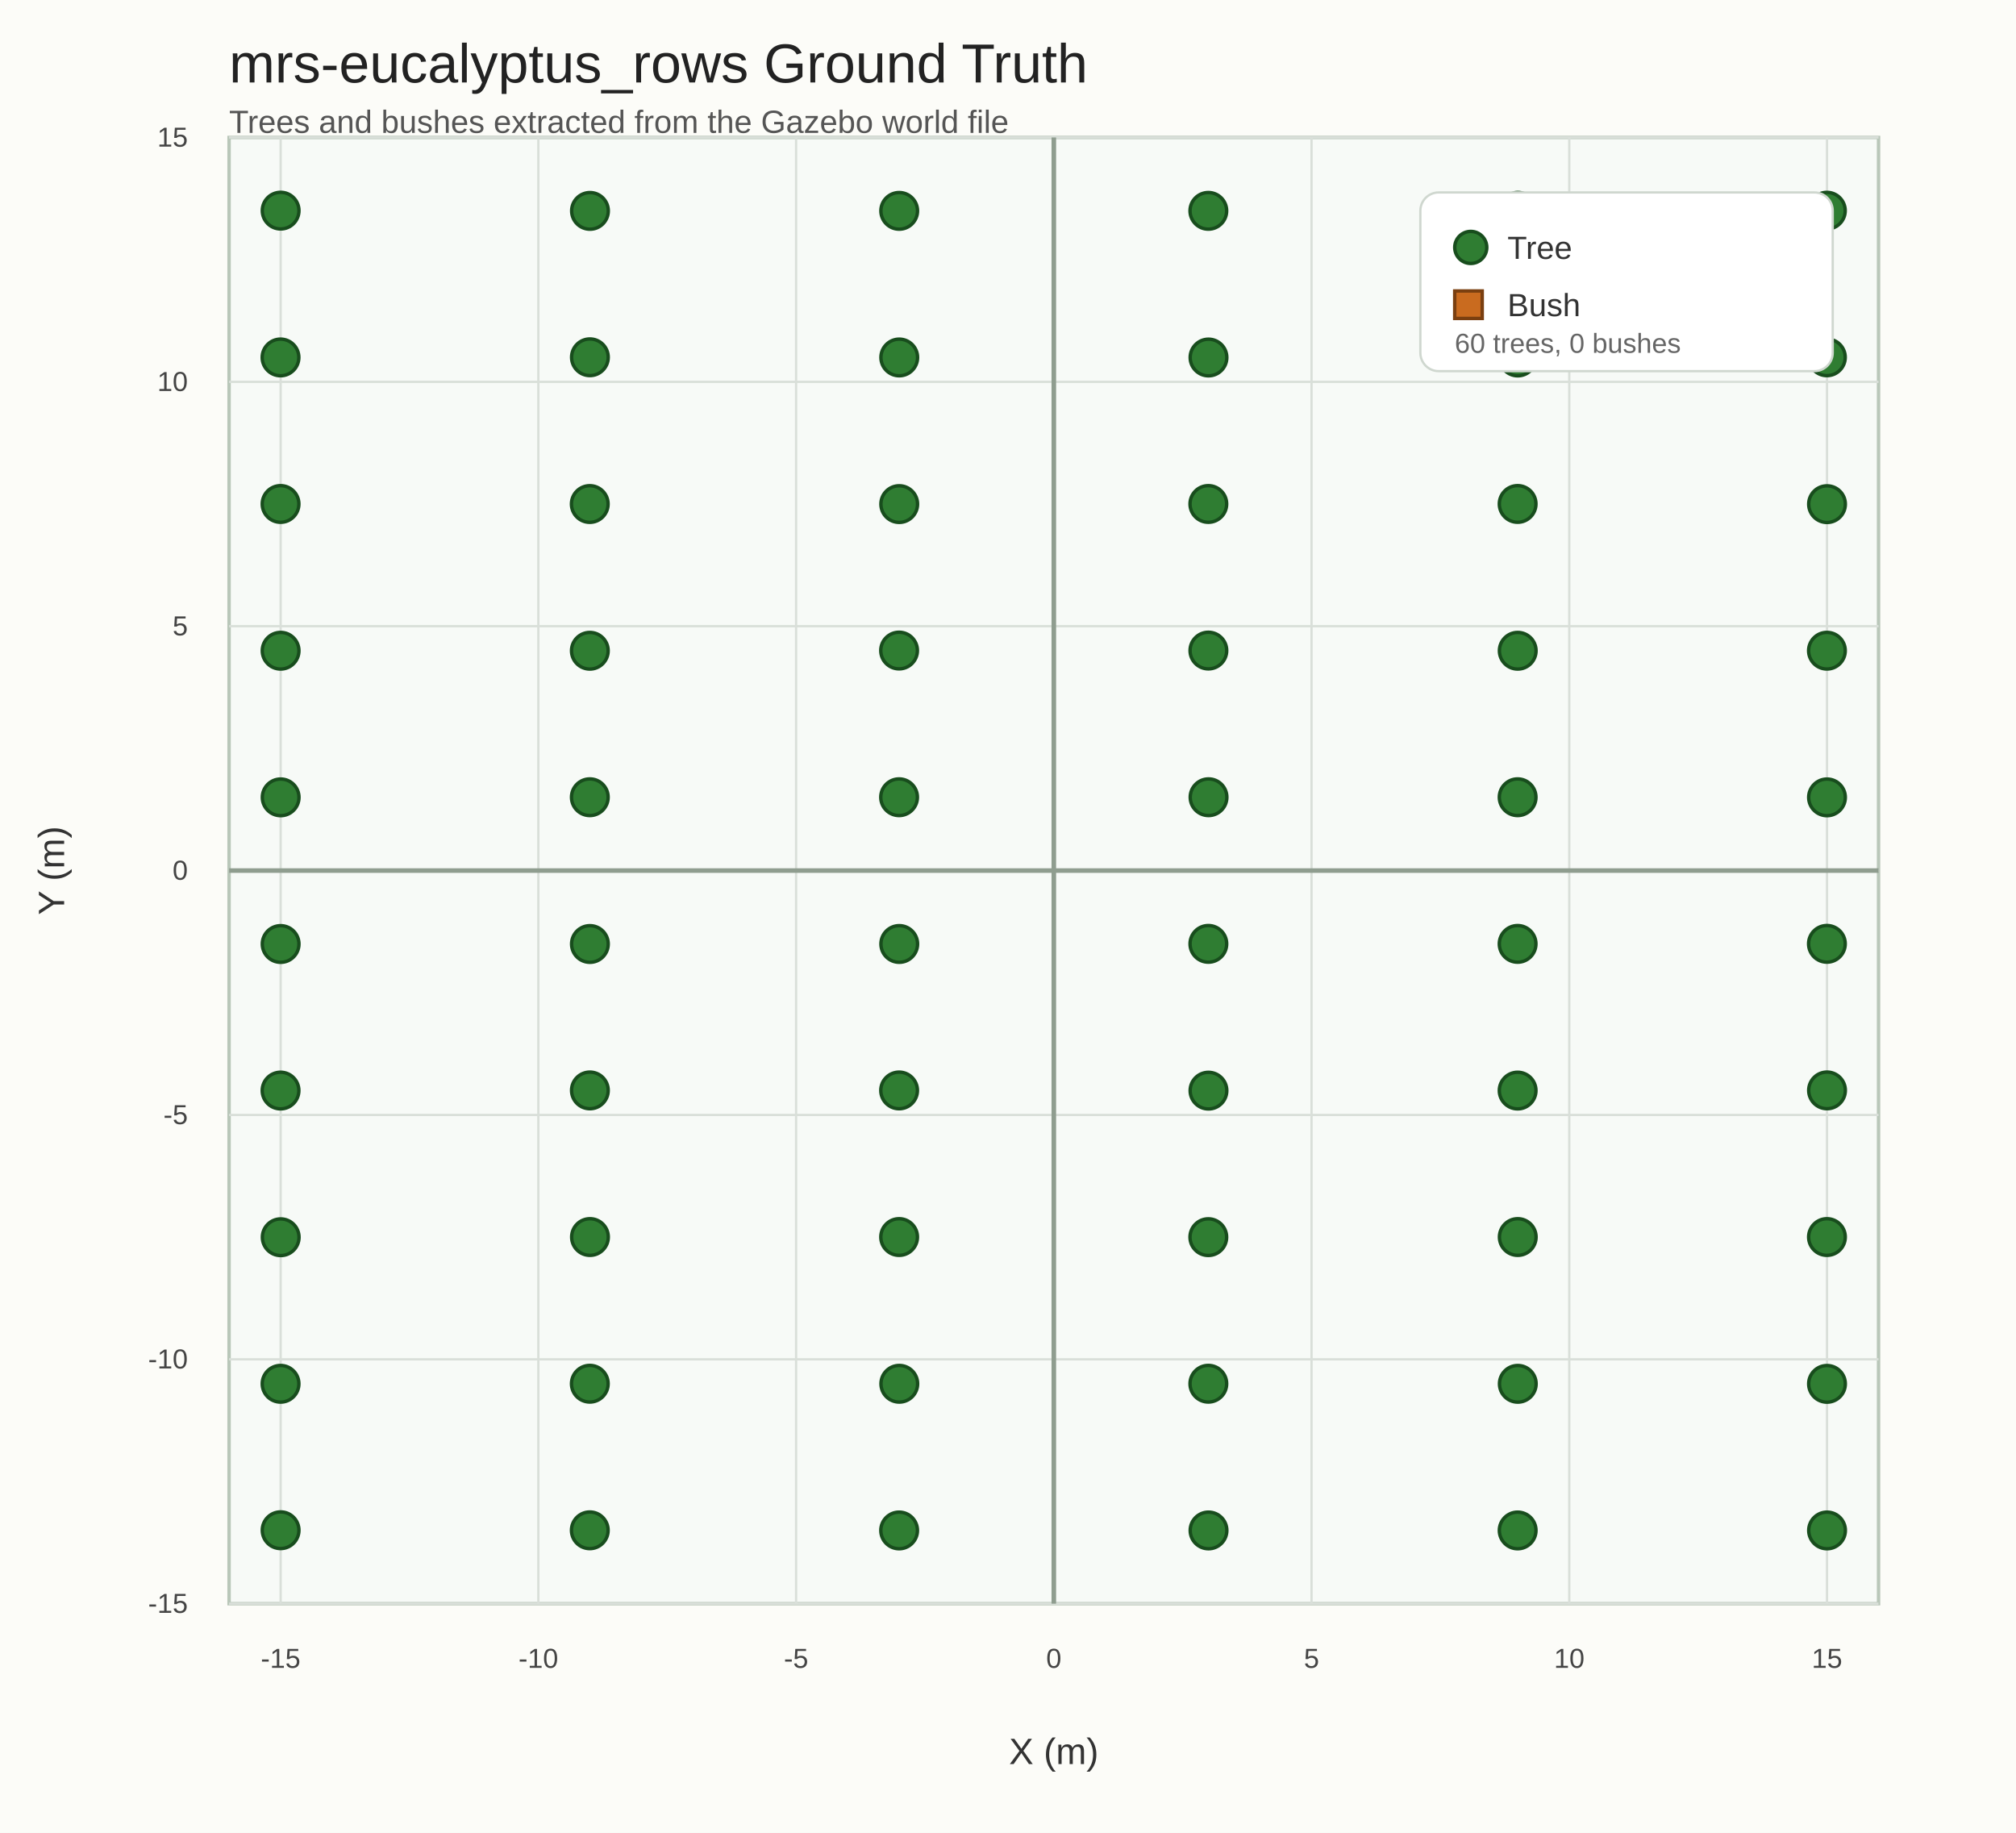
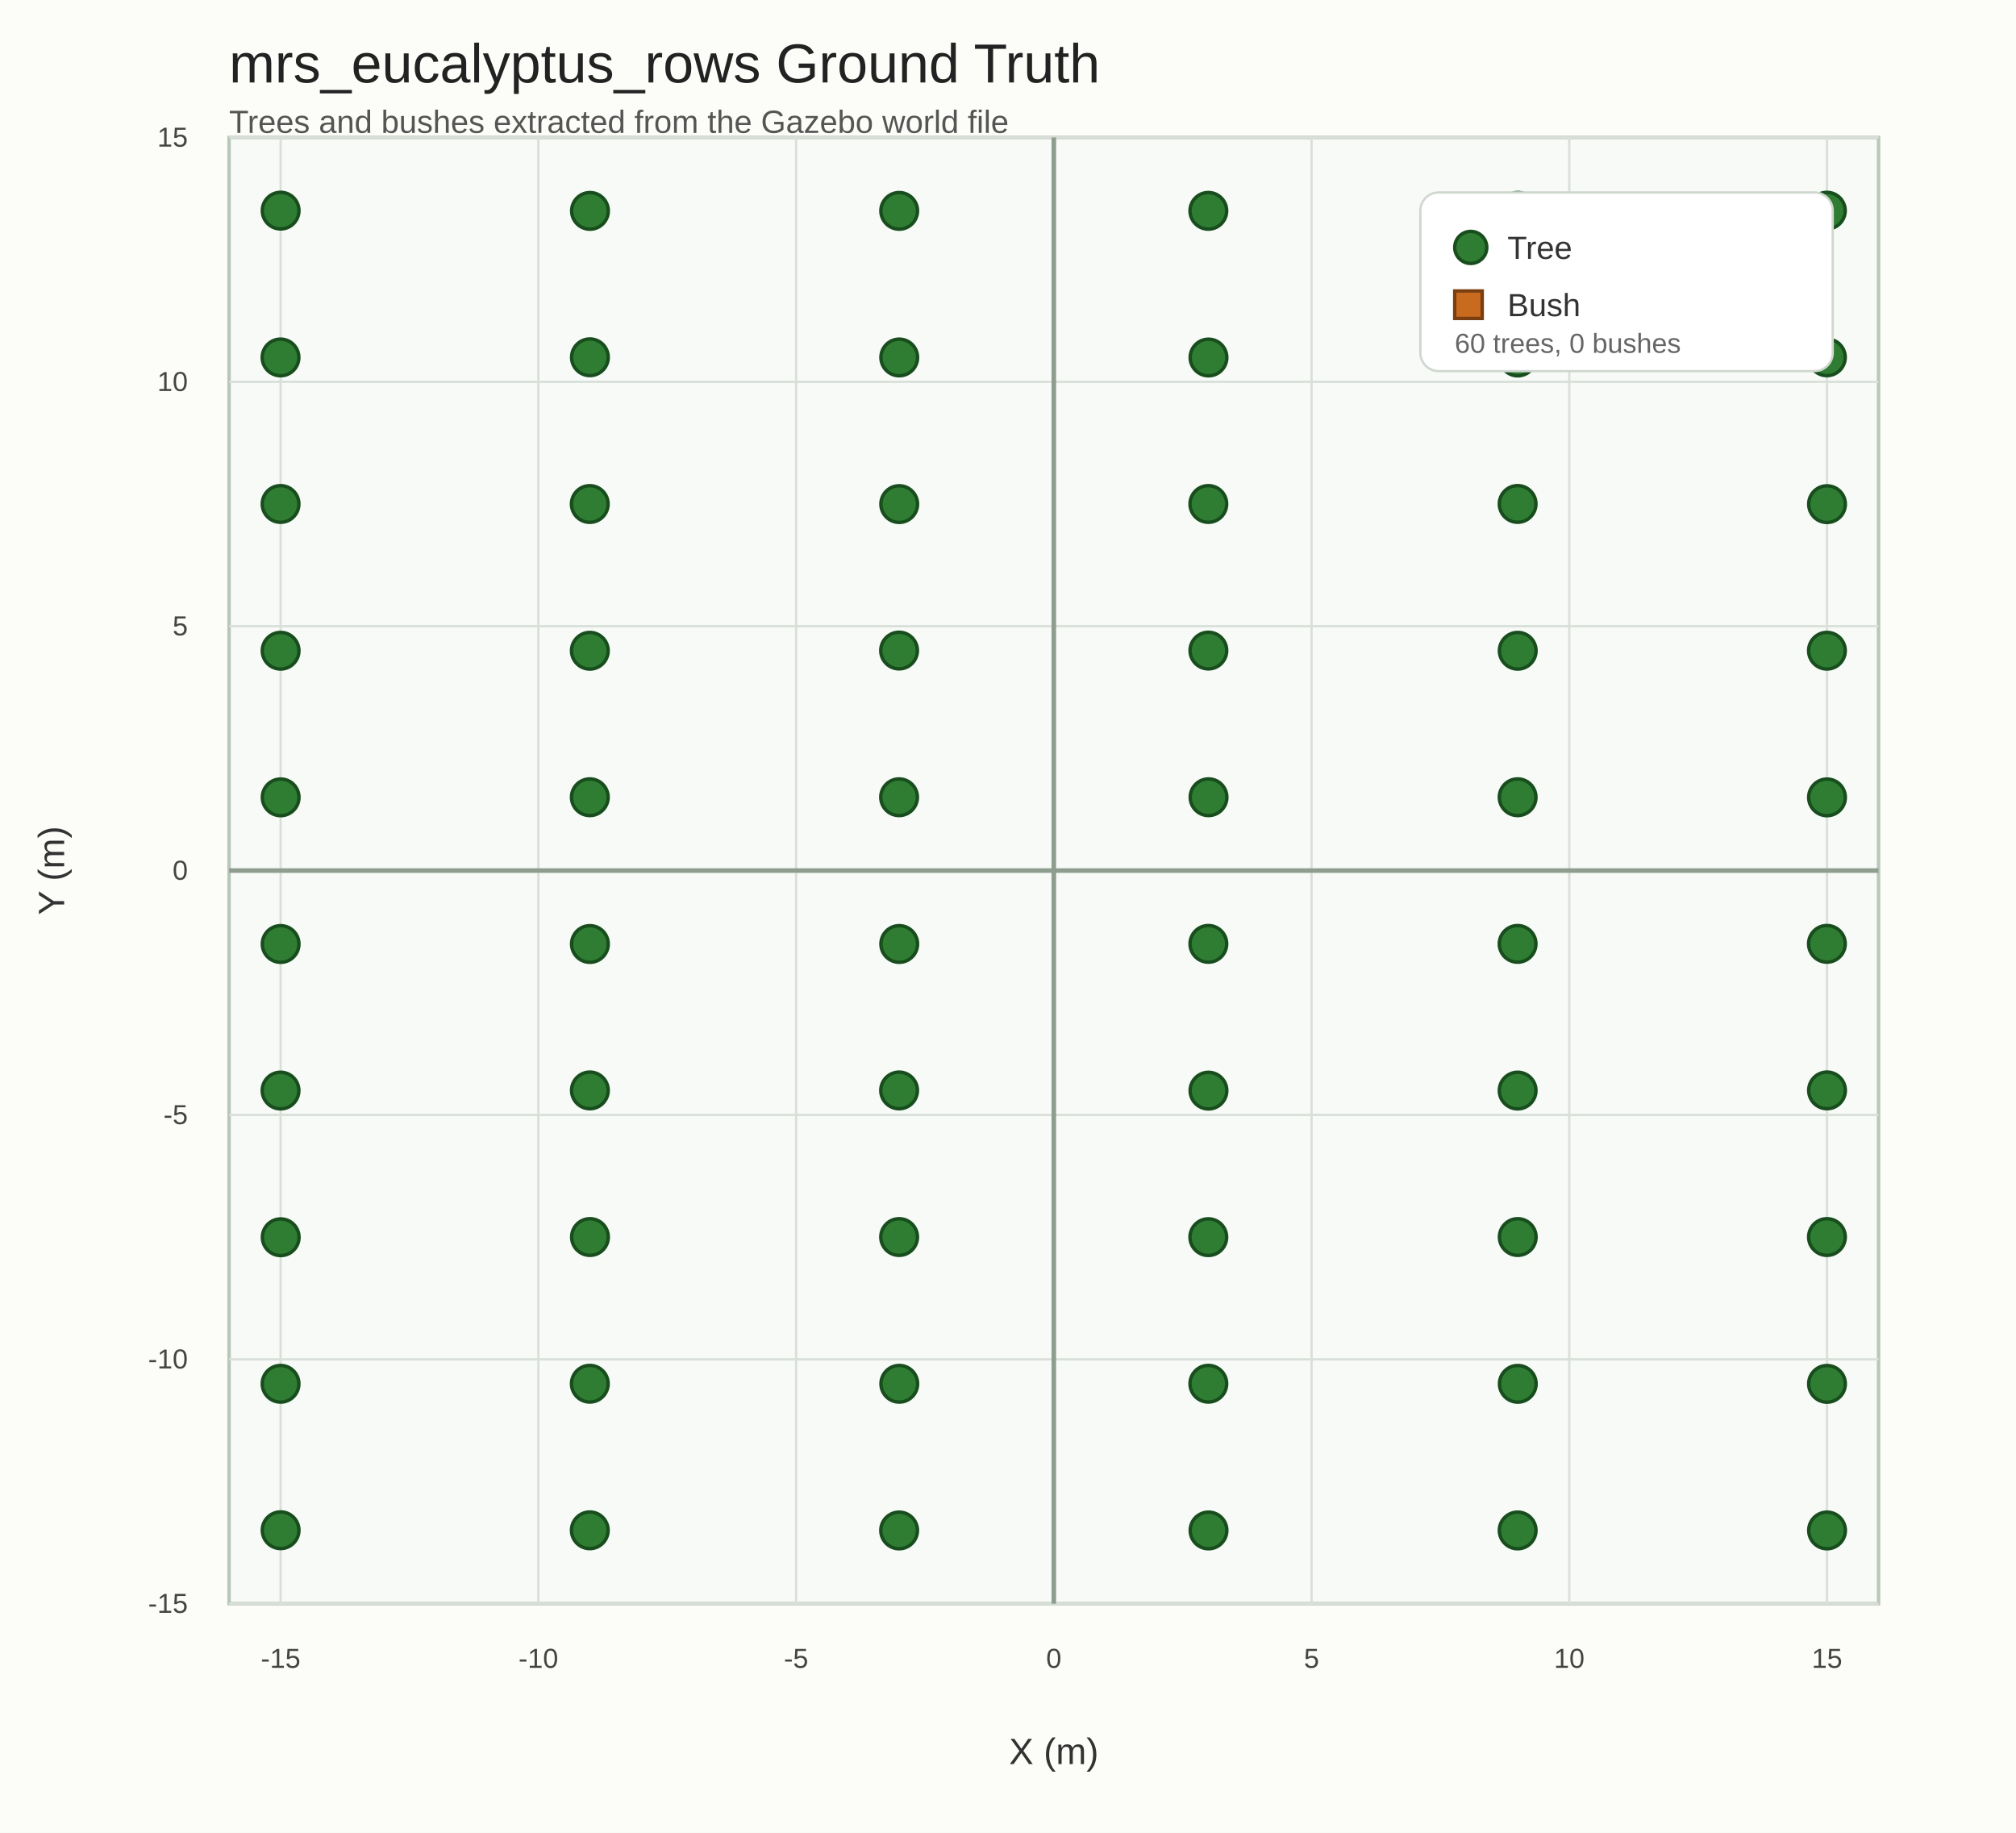
<svg xmlns="http://www.w3.org/2000/svg" width="880" height="800" viewBox="0 0 880 800">
  <rect width="880" height="800" fill="#fcfcf8" />
-   <text x="100" y="36" font-size="24" font-family="Arial" fill="#222">mrs-eucalyptus_rows Ground Truth</text>
+   <text x="100" y="36" font-size="24" font-family="Arial" fill="#222">mrs_eucalyptus_rows Ground Truth</text>
  <text x="100" y="58" font-size="14" font-family="Arial" fill="#555">Trees and bushes extracted from the Gazebo world file</text>
  <rect x="100" y="60" width="720" height="640" fill="#f7faf7" stroke="#b9c7b9" stroke-width="1.5" />
  <line x1="122.50" y1="60" x2="122.50" y2="700" stroke="#d9dfd9" stroke-width="1" />
  <text x="122.50" y="728" font-size="12" font-family="Arial" fill="#444" text-anchor="middle">-15</text>
  <line x1="235.00" y1="60" x2="235.00" y2="700" stroke="#d9dfd9" stroke-width="1" />
  <text x="235.00" y="728" font-size="12" font-family="Arial" fill="#444" text-anchor="middle">-10</text>
  <line x1="347.50" y1="60" x2="347.50" y2="700" stroke="#d9dfd9" stroke-width="1" />
  <text x="347.50" y="728" font-size="12" font-family="Arial" fill="#444" text-anchor="middle">-5</text>
  <line x1="460.00" y1="60" x2="460.00" y2="700" stroke="#d9dfd9" stroke-width="1" />
  <text x="460.00" y="728" font-size="12" font-family="Arial" fill="#444" text-anchor="middle">0</text>
  <line x1="572.50" y1="60" x2="572.50" y2="700" stroke="#d9dfd9" stroke-width="1" />
  <text x="572.50" y="728" font-size="12" font-family="Arial" fill="#444" text-anchor="middle">5</text>
  <line x1="685.00" y1="60" x2="685.00" y2="700" stroke="#d9dfd9" stroke-width="1" />
  <text x="685.00" y="728" font-size="12" font-family="Arial" fill="#444" text-anchor="middle">10</text>
  <line x1="797.50" y1="60" x2="797.50" y2="700" stroke="#d9dfd9" stroke-width="1" />
  <text x="797.50" y="728" font-size="12" font-family="Arial" fill="#444" text-anchor="middle">15</text>
  <line x1="100" y1="700.00" x2="820" y2="700.00" stroke="#d9dfd9" stroke-width="1" />
  <text x="82" y="704.00" font-size="12" font-family="Arial" fill="#444" text-anchor="end">-15</text>
  <line x1="100" y1="593.33" x2="820" y2="593.33" stroke="#d9dfd9" stroke-width="1" />
  <text x="82" y="597.33" font-size="12" font-family="Arial" fill="#444" text-anchor="end">-10</text>
  <line x1="100" y1="486.67" x2="820" y2="486.67" stroke="#d9dfd9" stroke-width="1" />
  <text x="82" y="490.67" font-size="12" font-family="Arial" fill="#444" text-anchor="end">-5</text>
  <line x1="100" y1="380.00" x2="820" y2="380.00" stroke="#d9dfd9" stroke-width="1" />
  <text x="82" y="384.00" font-size="12" font-family="Arial" fill="#444" text-anchor="end">0</text>
  <line x1="100" y1="273.33" x2="820" y2="273.33" stroke="#d9dfd9" stroke-width="1" />
  <text x="82" y="277.33" font-size="12" font-family="Arial" fill="#444" text-anchor="end">5</text>
  <line x1="100" y1="166.67" x2="820" y2="166.67" stroke="#d9dfd9" stroke-width="1" />
  <text x="82" y="170.67" font-size="12" font-family="Arial" fill="#444" text-anchor="end">10</text>
  <line x1="100" y1="60.00" x2="820" y2="60.00" stroke="#d9dfd9" stroke-width="1" />
  <text x="82" y="64.00" font-size="12" font-family="Arial" fill="#444" text-anchor="end">15</text>
  <line x1="460.00" y1="60" x2="460.00" y2="700" stroke="#8f9d8f" stroke-width="2" />
  <line x1="100" y1="380.00" x2="820" y2="380.00" stroke="#8f9d8f" stroke-width="2" />
  <text x="460" y="770" font-size="16" font-family="Arial" fill="#333" text-anchor="middle">X (m)</text>
  <text x="28" y="380" font-size="16" font-family="Arial" fill="#333" text-anchor="middle" transform="rotate(-90 28 380)">Y (m)</text>
  <circle cx="122.49" cy="667.94" r="8" fill="#2f7d32" stroke="#184d1d" stroke-width="1.5" />
  <circle cx="122.47" cy="604.02" r="8" fill="#2f7d32" stroke="#184d1d" stroke-width="1.5" />
  <circle cx="122.53" cy="540.05" r="8" fill="#2f7d32" stroke="#184d1d" stroke-width="1.5" />
  <circle cx="122.46" cy="476.02" r="8" fill="#2f7d32" stroke="#184d1d" stroke-width="1.5" />
  <circle cx="122.50" cy="412.05" r="8" fill="#2f7d32" stroke="#184d1d" stroke-width="1.5" />
  <circle cx="122.51" cy="348.04" r="8" fill="#2f7d32" stroke="#184d1d" stroke-width="1.5" />
  <circle cx="122.49" cy="284.04" r="8" fill="#2f7d32" stroke="#184d1d" stroke-width="1.5" />
  <circle cx="122.47" cy="219.98" r="8" fill="#2f7d32" stroke="#184d1d" stroke-width="1.5" />
  <circle cx="122.45" cy="156.02" r="8" fill="#2f7d32" stroke="#184d1d" stroke-width="1.5" />
  <circle cx="122.50" cy="91.94" r="8" fill="#2f7d32" stroke="#184d1d" stroke-width="1.5" />
  <circle cx="257.45" cy="667.97" r="8" fill="#2f7d32" stroke="#184d1d" stroke-width="1.5" />
  <circle cx="257.46" cy="603.99" r="8" fill="#2f7d32" stroke="#184d1d" stroke-width="1.5" />
  <circle cx="257.53" cy="539.96" r="8" fill="#2f7d32" stroke="#184d1d" stroke-width="1.5" />
  <circle cx="257.49" cy="475.96" r="8" fill="#2f7d32" stroke="#184d1d" stroke-width="1.5" />
  <circle cx="257.50" cy="412.05" r="8" fill="#2f7d32" stroke="#184d1d" stroke-width="1.5" />
  <circle cx="257.46" cy="347.99" r="8" fill="#2f7d32" stroke="#184d1d" stroke-width="1.5" />
  <circle cx="257.47" cy="284.05" r="8" fill="#2f7d32" stroke="#184d1d" stroke-width="1.5" />
  <circle cx="257.44" cy="220.00" r="8" fill="#2f7d32" stroke="#184d1d" stroke-width="1.5" />
  <circle cx="257.50" cy="155.95" r="8" fill="#2f7d32" stroke="#184d1d" stroke-width="1.5" />
  <circle cx="257.53" cy="92.05" r="8" fill="#2f7d32" stroke="#184d1d" stroke-width="1.5" />
  <circle cx="392.48" cy="668.03" r="8" fill="#2f7d32" stroke="#184d1d" stroke-width="1.5" />
  <circle cx="392.55" cy="604.01" r="8" fill="#2f7d32" stroke="#184d1d" stroke-width="1.5" />
  <circle cx="392.48" cy="539.96" r="8" fill="#2f7d32" stroke="#184d1d" stroke-width="1.5" />
  <circle cx="392.47" cy="475.97" r="8" fill="#2f7d32" stroke="#184d1d" stroke-width="1.5" />
  <circle cx="392.53" cy="412.04" r="8" fill="#2f7d32" stroke="#184d1d" stroke-width="1.5" />
  <circle cx="392.46" cy="347.99" r="8" fill="#2f7d32" stroke="#184d1d" stroke-width="1.5" />
  <circle cx="392.46" cy="283.96" r="8" fill="#2f7d32" stroke="#184d1d" stroke-width="1.5" />
  <circle cx="392.52" cy="220.03" r="8" fill="#2f7d32" stroke="#184d1d" stroke-width="1.5" />
  <circle cx="392.53" cy="156.03" r="8" fill="#2f7d32" stroke="#184d1d" stroke-width="1.5" />
  <circle cx="392.51" cy="92.04" r="8" fill="#2f7d32" stroke="#184d1d" stroke-width="1.5" />
  <circle cx="527.53" cy="668.03" r="8" fill="#2f7d32" stroke="#184d1d" stroke-width="1.5" />
  <circle cx="527.45" cy="603.99" r="8" fill="#2f7d32" stroke="#184d1d" stroke-width="1.5" />
  <circle cx="527.44" cy="540.01" r="8" fill="#2f7d32" stroke="#184d1d" stroke-width="1.5" />
  <circle cx="527.51" cy="476.06" r="8" fill="#2f7d32" stroke="#184d1d" stroke-width="1.5" />
  <circle cx="527.46" cy="411.99" r="8" fill="#2f7d32" stroke="#184d1d" stroke-width="1.5" />
  <circle cx="527.54" cy="347.99" r="8" fill="#2f7d32" stroke="#184d1d" stroke-width="1.5" />
  <circle cx="527.47" cy="283.97" r="8" fill="#2f7d32" stroke="#184d1d" stroke-width="1.5" />
  <circle cx="527.45" cy="219.98" r="8" fill="#2f7d32" stroke="#184d1d" stroke-width="1.5" />
  <circle cx="527.52" cy="156.05" r="8" fill="#2f7d32" stroke="#184d1d" stroke-width="1.5" />
  <circle cx="527.45" cy="92.03" r="8" fill="#2f7d32" stroke="#184d1d" stroke-width="1.5" />
  <circle cx="662.47" cy="668.03" r="8" fill="#2f7d32" stroke="#184d1d" stroke-width="1.5" />
  <circle cx="662.53" cy="604.03" r="8" fill="#2f7d32" stroke="#184d1d" stroke-width="1.5" />
  <circle cx="662.51" cy="539.96" r="8" fill="#2f7d32" stroke="#184d1d" stroke-width="1.5" />
  <circle cx="662.46" cy="476.03" r="8" fill="#2f7d32" stroke="#184d1d" stroke-width="1.5" />
  <circle cx="662.45" cy="412.00" r="8" fill="#2f7d32" stroke="#184d1d" stroke-width="1.5" />
  <circle cx="662.46" cy="347.99" r="8" fill="#2f7d32" stroke="#184d1d" stroke-width="1.5" />
  <circle cx="662.50" cy="284.05" r="8" fill="#2f7d32" stroke="#184d1d" stroke-width="1.5" />
  <circle cx="662.46" cy="219.97" r="8" fill="#2f7d32" stroke="#184d1d" stroke-width="1.5" />
  <circle cx="662.51" cy="156.05" r="8" fill="#2f7d32" stroke="#184d1d" stroke-width="1.5" />
  <circle cx="662.56" cy="92.01" r="8" fill="#2f7d32" stroke="#184d1d" stroke-width="1.5" />
  <circle cx="797.52" cy="668.03" r="8" fill="#2f7d32" stroke="#184d1d" stroke-width="1.5" />
  <circle cx="797.50" cy="604.05" r="8" fill="#2f7d32" stroke="#184d1d" stroke-width="1.5" />
  <circle cx="797.48" cy="539.96" r="8" fill="#2f7d32" stroke="#184d1d" stroke-width="1.5" />
  <circle cx="797.51" cy="475.95" r="8" fill="#2f7d32" stroke="#184d1d" stroke-width="1.5" />
  <circle cx="797.46" cy="411.98" r="8" fill="#2f7d32" stroke="#184d1d" stroke-width="1.5" />
  <circle cx="797.50" cy="348.05" r="8" fill="#2f7d32" stroke="#184d1d" stroke-width="1.5" />
  <circle cx="797.47" cy="284.03" r="8" fill="#2f7d32" stroke="#184d1d" stroke-width="1.5" />
  <circle cx="797.51" cy="220.06" r="8" fill="#2f7d32" stroke="#184d1d" stroke-width="1.5" />
  <circle cx="797.46" cy="155.97" r="8" fill="#2f7d32" stroke="#184d1d" stroke-width="1.5" />
  <circle cx="797.45" cy="91.96" r="8" fill="#2f7d32" stroke="#184d1d" stroke-width="1.5" />
  <rect x="620" y="84" width="180" height="78" rx="8" fill="#ffffff" stroke="#cfd7cf" />
  <circle cx="642" cy="108" r="7" fill="#2f7d32" stroke="#184d1d" stroke-width="1.5" />
  <text x="658" y="113" font-size="14" font-family="Arial" fill="#333">Tree</text>
  <rect x="635" y="127" width="12" height="12" fill="#c96b1f" stroke="#7a3f10" stroke-width="1.5" />
  <text x="658" y="138" font-size="14" font-family="Arial" fill="#333">Bush</text>
  <text x="635" y="154" font-size="12" font-family="Arial" fill="#666">60 trees, 0 bushes</text>
</svg>
